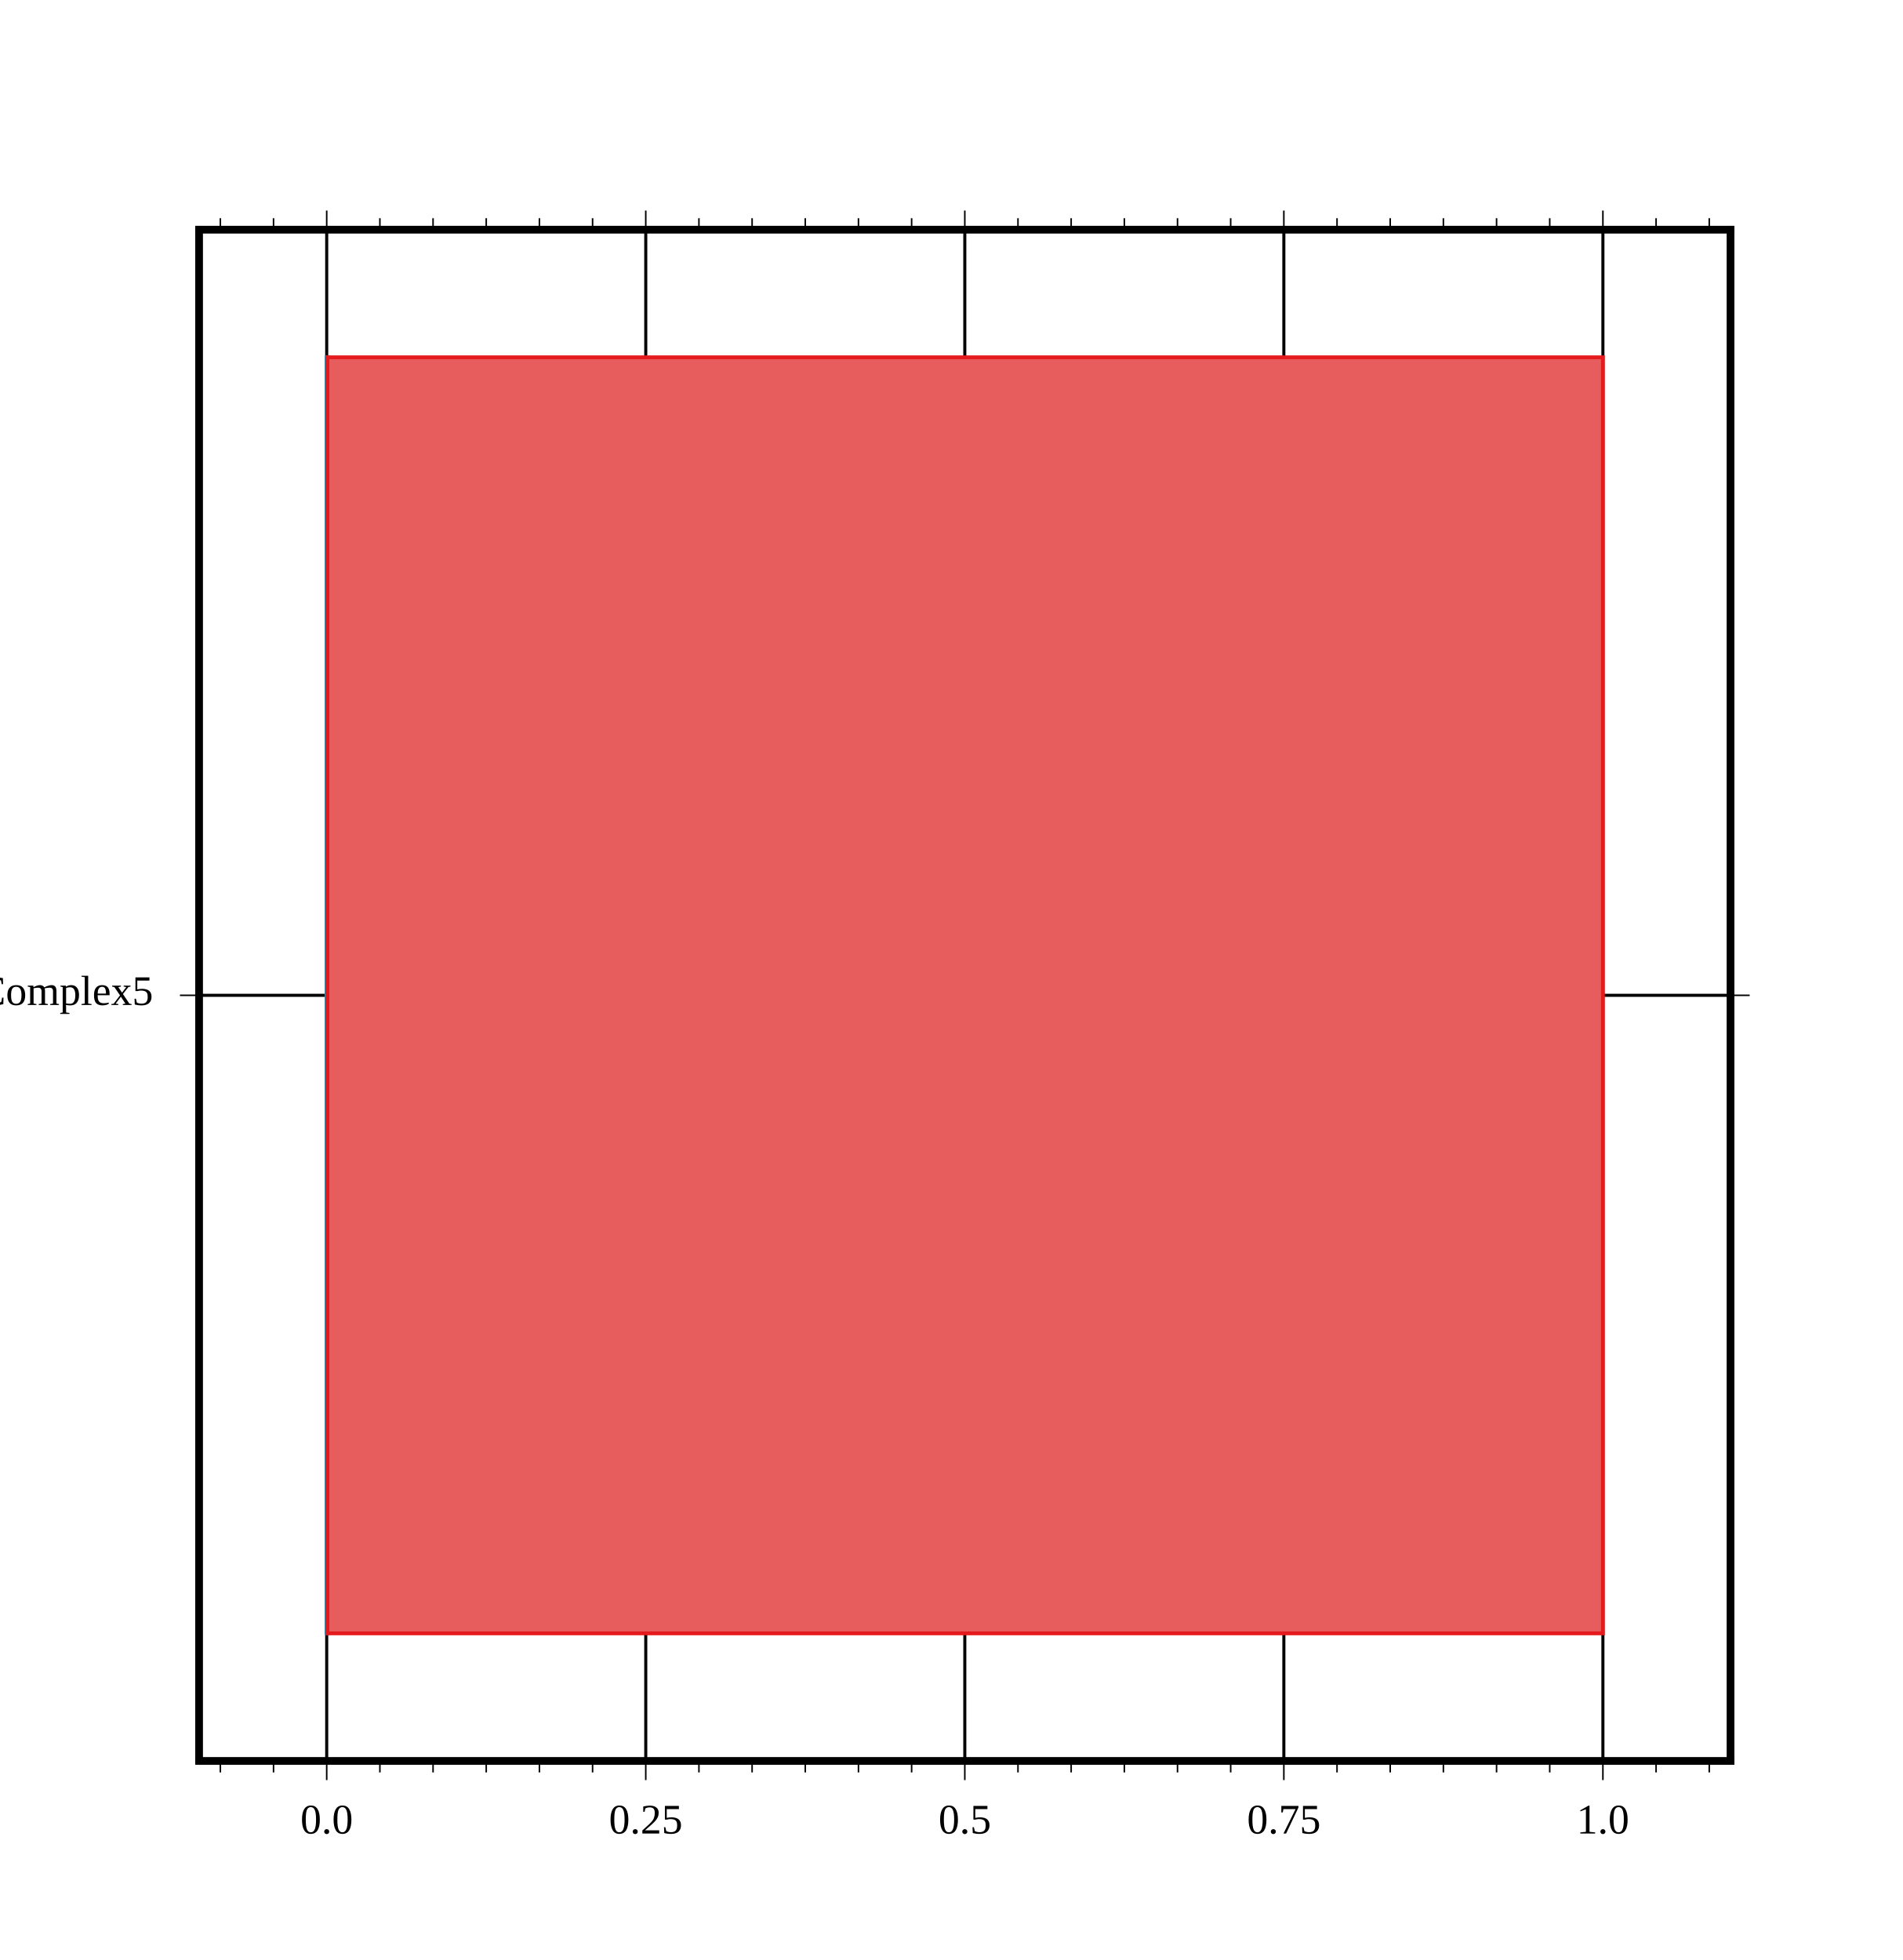
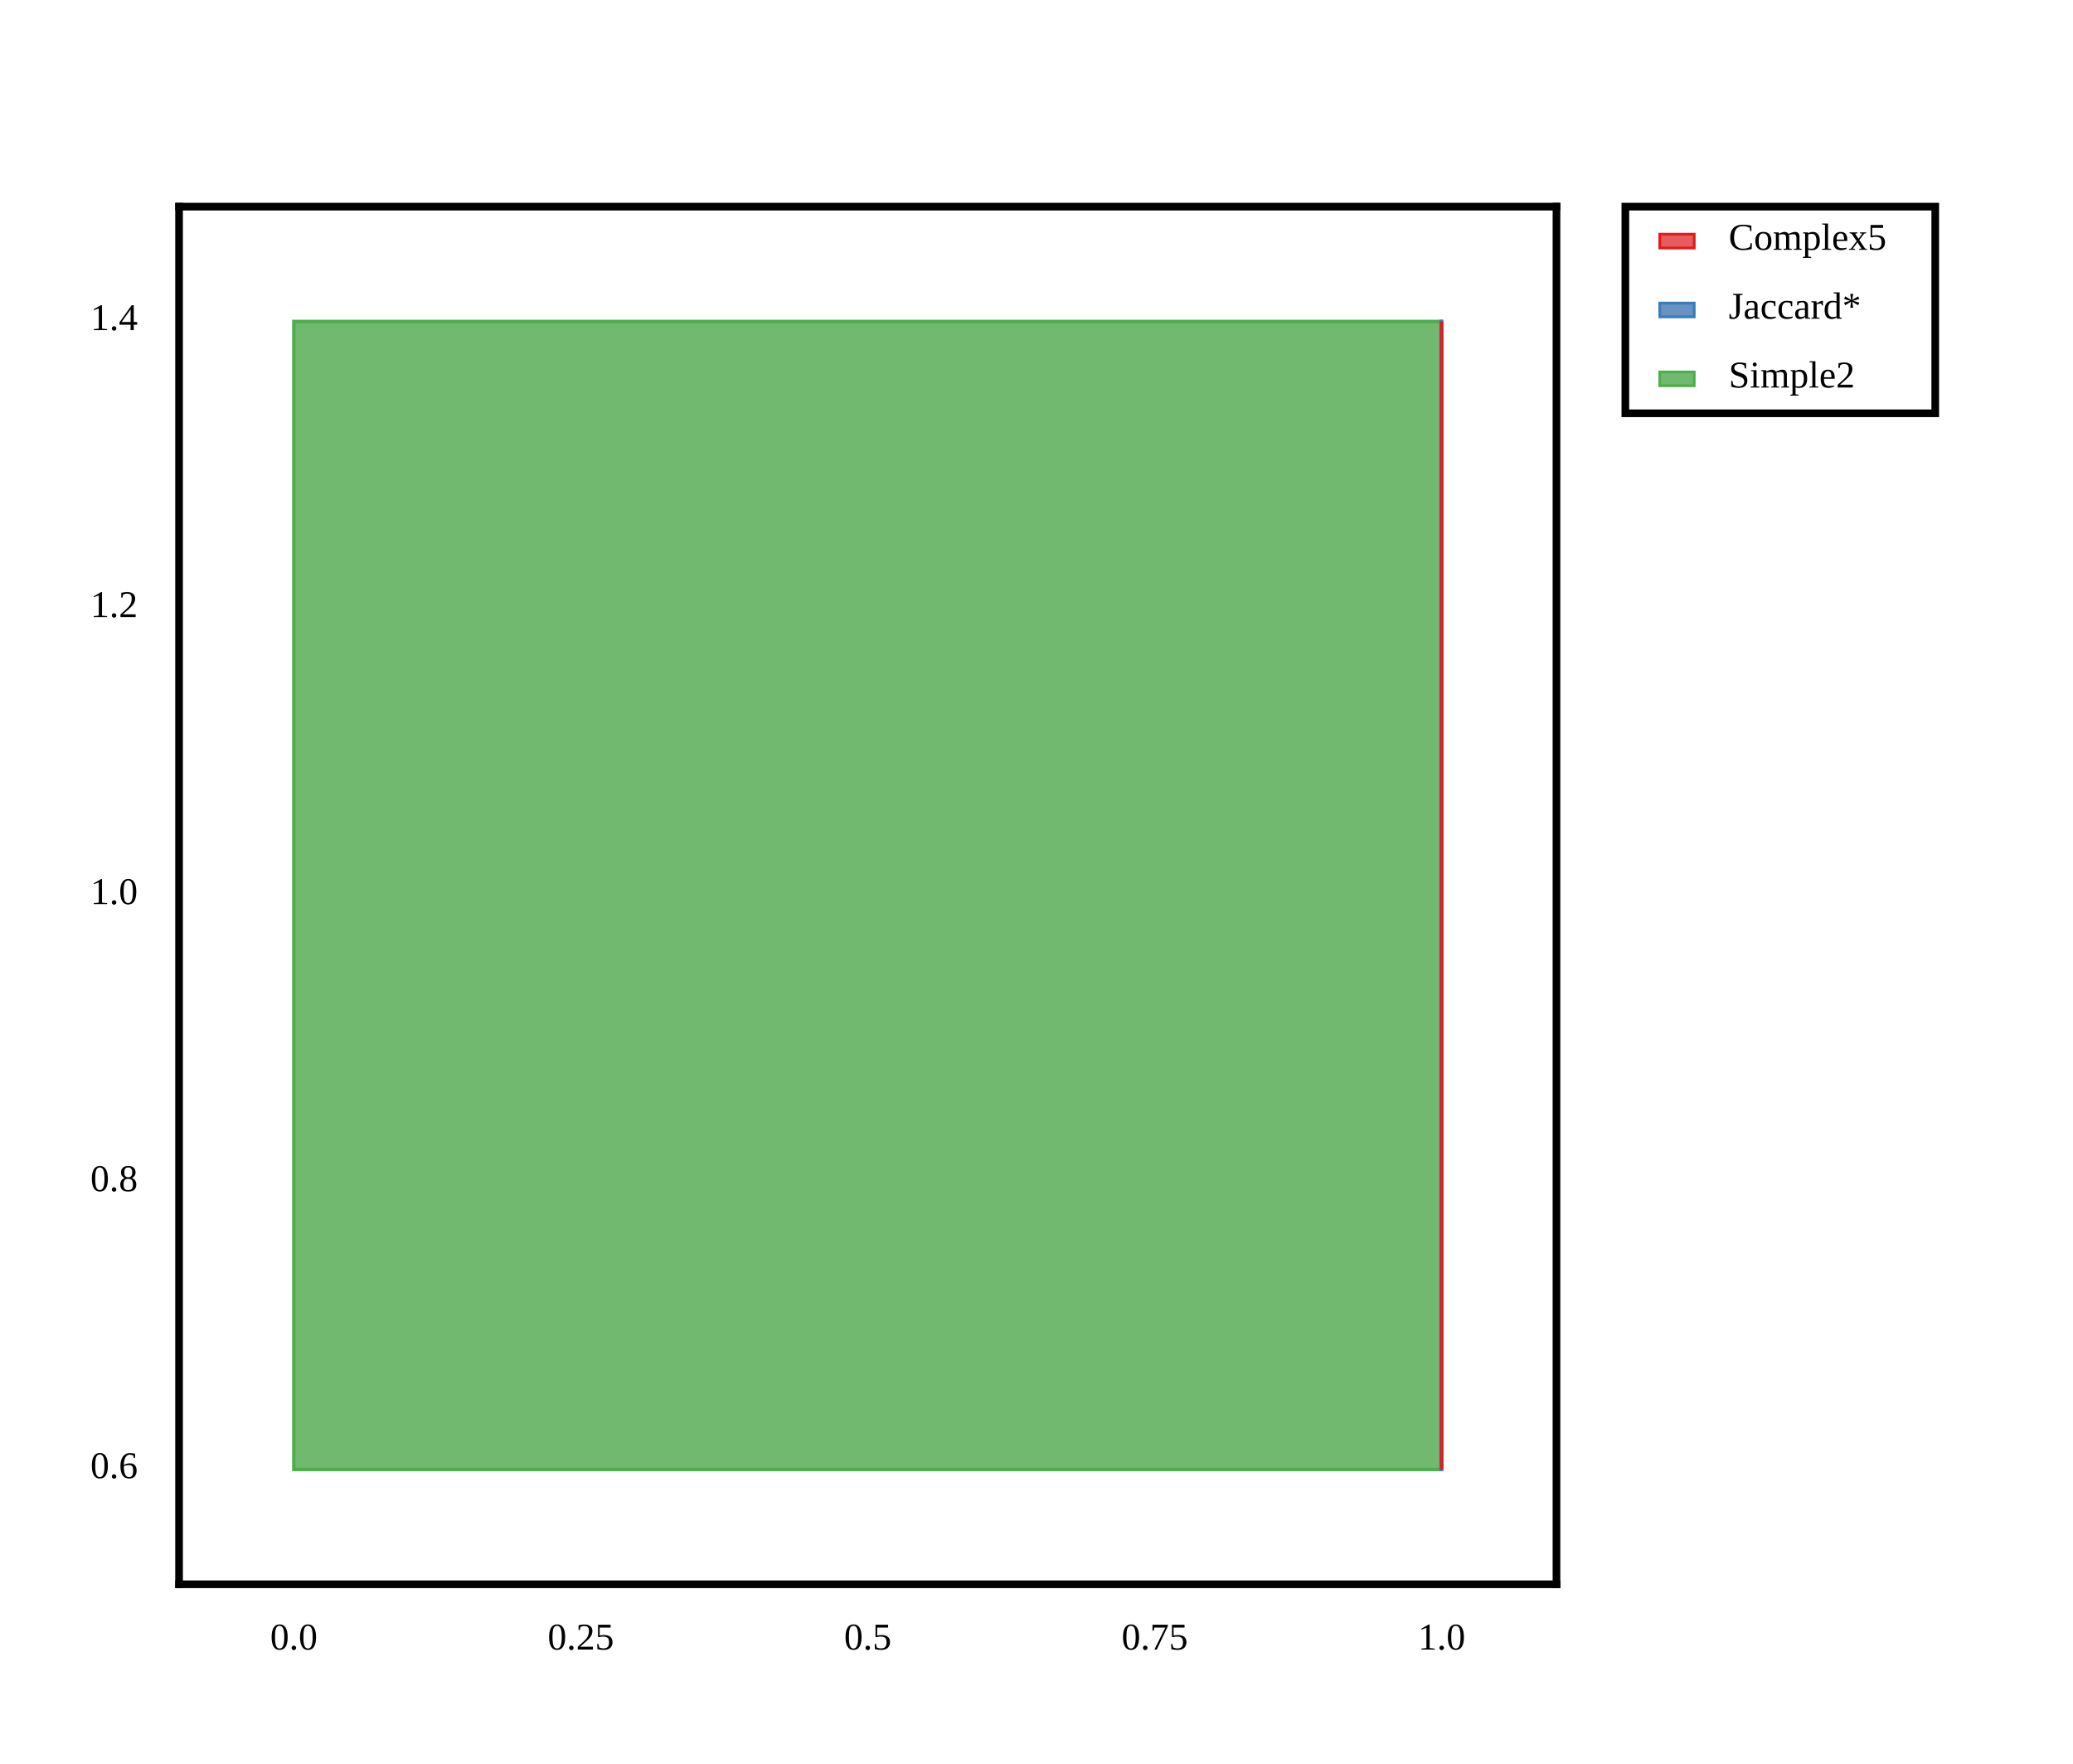
- <svg xmlns="http://www.w3.org/2000/svg" height="512" stroke-opacity="1" viewBox="0.0 0.0 497.0 512.0" font-size="1" width="497" stroke="rgb(0,0,0)" version="1.1">
+ <svg xmlns="http://www.w3.org/2000/svg" height="512" stroke-opacity="1" viewBox="0.0 0.0 602 512.0" font-size="1" width="602" stroke="rgb(0,0,0)" version="1.1">
  <defs />
-   <g stroke-linejoin="miter" stroke-opacity="1.0" fill-opacity="0.0" stroke="rgb(0,0,0)" stroke-width="0.8" fill="rgb(0,0,0)" stroke-linecap="butt" stroke-miterlimit="10.0">
-     <path d="M 52,260 h 400 " />
-   </g>
-   <g stroke-linejoin="miter" stroke-opacity="1.0" fill-opacity="0.0" stroke="rgb(0,0,0)" stroke-width="2.018" fill="rgb(0,0,0)" stroke-linecap="square" stroke-miterlimit="10.0">
+   <g stroke-linejoin="miter" stroke-opacity="1.0" fill-opacity="0.0" stroke="rgb(0,0,0)" stroke-width="2.221" fill="rgb(0,0,0)" stroke-linecap="square" stroke-miterlimit="10.0">
    <path d="M 52,460 v -400 M 452,460 v -400 " />
  </g>
-   <g stroke-linejoin="miter" stroke-opacity="1.0" fill-opacity="0.0" stroke="rgb(0,0,0)" stroke-width="0.4" fill="rgb(0,0,0)" stroke-linecap="butt" stroke-miterlimit="10.0">
-     <path d="M 452,260 h 5 " />
+   <g stroke-linejoin="miter" stroke-opacity="1.0" fill-opacity="1.0" font-size="11.0px" stroke="rgb(0,0,0)" stroke-width="2.221" fill="rgb(0,0,0)" stroke-linecap="butt" stroke-miterlimit="10.0">
+     <text dominant-baseline="middle" transform="matrix(1,0,0,1,40,93.3333)" stroke="none" text-anchor="end">1.4</text>
  </g>
-   <g stroke-linejoin="miter" stroke-opacity="1.0" fill-opacity="0.0" stroke="rgb(0,0,0)" stroke-width="0.4" fill="rgb(0,0,0)" stroke-linecap="butt" stroke-miterlimit="10.0">
-     <path d="M 47,260 h 5 " />
+   <g stroke-linejoin="miter" stroke-opacity="1.0" fill-opacity="1.0" font-size="11.0px" stroke="rgb(0,0,0)" stroke-width="2.221" fill="rgb(0,0,0)" stroke-linecap="butt" stroke-miterlimit="10.0">
+     <text dominant-baseline="middle" transform="matrix(1,0,0,1,40,176.6667)" stroke="none" text-anchor="end">1.2</text>
  </g>
-   <g stroke-linejoin="miter" stroke-opacity="1.0" fill-opacity="1.0" font-size="11.0px" stroke="rgb(0,0,0)" stroke-width="2.018" fill="rgb(0,0,0)" stroke-linecap="butt" stroke-miterlimit="10.0">
-     <text dominant-baseline="middle" transform="matrix(1,0,0,1,40,260)" stroke="none" text-anchor="end">Simple2 Complex5</text>
+   <g stroke-linejoin="miter" stroke-opacity="1.0" fill-opacity="1.0" font-size="11.0px" stroke="rgb(0,0,0)" stroke-width="2.221" fill="rgb(0,0,0)" stroke-linecap="butt" stroke-miterlimit="10.0">
+     <text dominant-baseline="middle" transform="matrix(1,0,0,1,40,260)" stroke="none" text-anchor="end">1.0</text>
  </g>
-   <g stroke-linejoin="miter" stroke-opacity="1.0" fill-opacity="0.0" stroke="rgb(0,0,0)" stroke-width="0.8" fill="rgb(0,0,0)" stroke-linecap="butt" stroke-miterlimit="10.0">
-     <path d="M 85.333,460 v -400 M 168.667,460 v -400 M 252,460 v -400 M 335.333,460 v -400 M 418.667,460 v -400 " />
+   <g stroke-linejoin="miter" stroke-opacity="1.0" fill-opacity="1.0" font-size="11.0px" stroke="rgb(0,0,0)" stroke-width="2.221" fill="rgb(0,0,0)" stroke-linecap="butt" stroke-miterlimit="10.0">
+     <text dominant-baseline="middle" transform="matrix(1,0,0,1,40,343.3333)" stroke="none" text-anchor="end">0.8</text>
  </g>
-   <g stroke-linejoin="miter" stroke-opacity="1.0" fill-opacity="0.0" stroke="rgb(0,0,0)" stroke-width="2.018" fill="rgb(0,0,0)" stroke-linecap="square" stroke-miterlimit="10.0">
+   <g stroke-linejoin="miter" stroke-opacity="1.0" fill-opacity="1.0" font-size="11.0px" stroke="rgb(0,0,0)" stroke-width="2.221" fill="rgb(0,0,0)" stroke-linecap="butt" stroke-miterlimit="10.0">
+     <text dominant-baseline="middle" transform="matrix(1,0,0,1,40,426.6667)" stroke="none" text-anchor="end">0.6</text>
+   </g>
+   <g stroke-linejoin="miter" stroke-opacity="1.0" fill-opacity="0.0" stroke="rgb(0,0,0)" stroke-width="2.221" fill="rgb(0,0,0)" stroke-linecap="square" stroke-miterlimit="10.0">
    <path d="M 52,460 h 400 M 52,60 h 400 " />
  </g>
-   <g stroke-linejoin="miter" stroke-opacity="1.0" fill-opacity="0.0" stroke="rgb(0,0,0)" stroke-width="0.4" fill="rgb(0,0,0)" stroke-linecap="butt" stroke-miterlimit="10.0">
-     <path d="M 57.556,60 v -3 M 71.444,60 v -3 M 99.222,60 v -3 M 113.111,60 v -3 M 127,60 v -3 M 140.889,60 v -3 M 154.778,60 v -3 M 182.556,60 v -3 M 196.444,60 v -3 M 210.333,60 v -3 M 224.222,60 v -3 M 238.111,60 v -3 M 265.889,60 v -3 M 279.778,60 v -3 M 293.667,60 v -3 M 307.556,60 v -3 M 321.444,60 v -3 M 349.222,60 v -3 M 363.111,60 v -3 M 377,60 v -3 M 390.889,60 v -3 M 404.778,60 v -3 M 432.556,60 v -3 M 446.444,60 v -3 " />
-   </g>
-   <g stroke-linejoin="miter" stroke-opacity="1.0" fill-opacity="0.0" stroke="rgb(0,0,0)" stroke-width="0.4" fill="rgb(0,0,0)" stroke-linecap="butt" stroke-miterlimit="10.0">
-     <path d="M 85.333,60 v -5 M 168.667,60 v -5 M 252,60 v -5 M 335.333,60 v -5 M 418.667,60 v -5 " />
-   </g>
-   <g stroke-linejoin="miter" stroke-opacity="1.0" fill-opacity="0.0" stroke="rgb(0,0,0)" stroke-width="0.4" fill="rgb(0,0,0)" stroke-linecap="butt" stroke-miterlimit="10.0">
-     <path d="M 57.556,463 v -3 M 71.444,463 v -3 M 99.222,463 v -3 M 113.111,463 v -3 M 127,463 v -3 M 140.889,463 v -3 M 154.778,463 v -3 M 182.556,463 v -3 M 196.444,463 v -3 M 210.333,463 v -3 M 224.222,463 v -3 M 238.111,463 v -3 M 265.889,463 v -3 M 279.778,463 v -3 M 293.667,463 v -3 M 307.556,463 v -3 M 321.444,463 v -3 M 349.222,463 v -3 M 363.111,463 v -3 M 377,463 v -3 M 390.889,463 v -3 M 404.778,463 v -3 M 432.556,463 v -3 M 446.444,463 v -3 " />
-   </g>
-   <g stroke-linejoin="miter" stroke-opacity="1.0" fill-opacity="0.0" stroke="rgb(0,0,0)" stroke-width="0.4" fill="rgb(0,0,0)" stroke-linecap="butt" stroke-miterlimit="10.0">
-     <path d="M 85.333,465 v -5 M 168.667,465 v -5 M 252,465 v -5 M 335.333,465 v -5 M 418.667,465 v -5 " />
-   </g>
-   <g stroke-linejoin="miter" stroke-opacity="1.0" fill-opacity="1.0" font-size="11.0px" stroke="rgb(0,0,0)" stroke-width="2.018" fill="rgb(0,0,0)" stroke-linecap="butt" stroke-miterlimit="10.0">
+   <g stroke-linejoin="miter" stroke-opacity="1.0" fill-opacity="1.0" font-size="11.0px" stroke="rgb(0,0,0)" stroke-width="2.221" fill="rgb(0,0,0)" stroke-linecap="butt" stroke-miterlimit="10.0">
    <text dominant-baseline="text-before-edge" transform="matrix(1,0,0,1,418.6667,472)" stroke="none" text-anchor="middle">1.0</text>
  </g>
-   <g stroke-linejoin="miter" stroke-opacity="1.0" fill-opacity="1.0" font-size="11.0px" stroke="rgb(0,0,0)" stroke-width="2.018" fill="rgb(0,0,0)" stroke-linecap="butt" stroke-miterlimit="10.0">
+   <g stroke-linejoin="miter" stroke-opacity="1.0" fill-opacity="1.0" font-size="11.0px" stroke="rgb(0,0,0)" stroke-width="2.221" fill="rgb(0,0,0)" stroke-linecap="butt" stroke-miterlimit="10.0">
    <text dominant-baseline="text-before-edge" transform="matrix(1,0,0,1,335.3333,472)" stroke="none" text-anchor="middle">0.75</text>
  </g>
-   <g stroke-linejoin="miter" stroke-opacity="1.0" fill-opacity="1.0" font-size="11.0px" stroke="rgb(0,0,0)" stroke-width="2.018" fill="rgb(0,0,0)" stroke-linecap="butt" stroke-miterlimit="10.0">
+   <g stroke-linejoin="miter" stroke-opacity="1.0" fill-opacity="1.0" font-size="11.0px" stroke="rgb(0,0,0)" stroke-width="2.221" fill="rgb(0,0,0)" stroke-linecap="butt" stroke-miterlimit="10.0">
    <text dominant-baseline="text-before-edge" transform="matrix(1,0,0,1,252,472)" stroke="none" text-anchor="middle">0.5</text>
  </g>
-   <g stroke-linejoin="miter" stroke-opacity="1.0" fill-opacity="1.0" font-size="11.0px" stroke="rgb(0,0,0)" stroke-width="2.018" fill="rgb(0,0,0)" stroke-linecap="butt" stroke-miterlimit="10.0">
+   <g stroke-linejoin="miter" stroke-opacity="1.0" fill-opacity="1.0" font-size="11.0px" stroke="rgb(0,0,0)" stroke-width="2.221" fill="rgb(0,0,0)" stroke-linecap="butt" stroke-miterlimit="10.0">
    <text dominant-baseline="text-before-edge" transform="matrix(1,0,0,1,168.6667,472)" stroke="none" text-anchor="middle">0.25</text>
  </g>
-   <g stroke-linejoin="miter" stroke-opacity="1.0" fill-opacity="1.0" font-size="11.0px" stroke="rgb(0,0,0)" stroke-width="2.018" fill="rgb(0,0,0)" stroke-linecap="butt" stroke-miterlimit="10.0">
+   <g stroke-linejoin="miter" stroke-opacity="1.0" fill-opacity="1.0" font-size="11.0px" stroke="rgb(0,0,0)" stroke-width="2.221" fill="rgb(0,0,0)" stroke-linecap="butt" stroke-miterlimit="10.0">
    <text dominant-baseline="text-before-edge" transform="matrix(1,0,0,1,85.3333,472)" stroke="none" text-anchor="middle">0.0</text>
  </g>
  <g stroke-linejoin="miter" stroke-opacity="1.0" fill-opacity="1.0" stroke="rgb(77,175,74)" stroke-width="1.0" fill="rgb(114,185,112)" stroke-linecap="butt" stroke-miterlimit="10.0">
    <defs>
      <clipPath id="SimpleComplexmyClip1">
        <path d="M 452,460 l -0,-400 h -400 l -0,400 Z" />
      </clipPath>
    </defs>
    <g clip-path="url(#SimpleComplexmyClip1)">
-       <path d="M 85.333,426.667 v -333.333 h 0 v 333.333 Z" />
+       <path d="M 85.333,426.667 v -333.333 h 333.148 v 333.333 Z" />
    </g>
  </g>
  <g stroke-linejoin="miter" stroke-opacity="1.0" fill-opacity="1.0" stroke="rgb(55,126,184)" stroke-width="1.0" fill="rgb(103,146,193)" stroke-linecap="butt" stroke-miterlimit="10.0">
    <defs>
      <clipPath id="SimpleComplexmyClip2">
        <path d="M 452,460 l -0,-400 h -400 l -0,400 Z" />
      </clipPath>
    </defs>
    <g clip-path="url(#SimpleComplexmyClip2)">
-       <path d="M 85.333,426.667 v -333.333 h 0.185 v 333.333 Z" />
+       <path d="M 418.481,426.667 v -333.333 h 0.185 v 333.333 Z" />
    </g>
  </g>
  <g stroke-linejoin="miter" stroke-opacity="1.0" fill-opacity="1.0" stroke="rgb(228,26,28)" stroke-width="1.0" fill="rgb(231,93,93)" stroke-linecap="butt" stroke-miterlimit="10.0">
    <defs>
      <clipPath id="SimpleComplexmyClip3">
        <path d="M 452,460 l -0,-400 h -400 l -0,400 Z" />
      </clipPath>
    </defs>
    <g clip-path="url(#SimpleComplexmyClip3)">
-       <path d="M 85.519,426.667 v -333.333 h 333.148 v 333.333 Z" />
+       <path d="M 418.667,426.667 v -333.333 h 0 v 333.333 Z" />
    </g>
  </g>
-   <g stroke-linejoin="miter" stroke-opacity="1.0" fill-opacity="1.0" font-size="11.0px" stroke="rgb(0,0,0)" stroke-width="2.018" fill="rgb(0,0,0)" stroke-linecap="butt" stroke-miterlimit="10.0">
+   <g stroke-linejoin="miter" stroke-opacity="1.0" fill-opacity="1.0" font-size="11.0px" stroke="rgb(0,0,0)" stroke-width="2.221" fill="rgb(0,0,0)" stroke-linecap="butt" stroke-miterlimit="10.0">
    <text dominant-baseline="text-after-edge" transform="matrix(1,0,0,1,252,40)" stroke="none" text-anchor="middle" />
  </g>
+   <g stroke-linejoin="miter" stroke-opacity="1.0" fill-opacity="0.0" stroke="rgb(0,0,0)" stroke-width="2.221" fill="rgb(0,0,0)" stroke-linecap="butt" stroke-miterlimit="10.0">
+     <path d="M 562,120 l -0,-60 h -90 l -0,60 Z" />
+   </g>
+   <g stroke-linejoin="miter" stroke-opacity="1.0" fill-opacity="1.0" font-size="11.0px" stroke="rgb(0,0,0)" stroke-width="2.221" fill="rgb(0,0,0)" stroke-linecap="butt" stroke-miterlimit="10.0">
+     <text dominant-baseline="middle" transform="matrix(1,0,0,1,502,110)" stroke="none" text-anchor="start">Simple2</text>
+   </g>
+   <g stroke-linejoin="miter" stroke-opacity="1.0" fill-opacity="1.0" stroke="rgb(77,175,74)" stroke-width="0.8" fill="rgb(114,185,112)" stroke-linecap="butt" stroke-miterlimit="10.0">
+     <path d="M 482,108 l 10,0 v 4 l -10,0 Z" />
+   </g>
+   <g stroke-linejoin="miter" stroke-opacity="1.0" fill-opacity="1.0" font-size="11.0px" stroke="rgb(0,0,0)" stroke-width="2.221" fill="rgb(0,0,0)" stroke-linecap="butt" stroke-miterlimit="10.0">
+     <text dominant-baseline="middle" transform="matrix(1,0,0,1,502,90)" stroke="none" text-anchor="start">Jaccard*</text>
+   </g>
+   <g stroke-linejoin="miter" stroke-opacity="1.0" fill-opacity="1.0" stroke="rgb(55,126,184)" stroke-width="0.8" fill="rgb(103,146,193)" stroke-linecap="butt" stroke-miterlimit="10.0">
+     <path d="M 482,88 l 10,0 v 4 l -10,0 Z" />
+   </g>
+   <g stroke-linejoin="miter" stroke-opacity="1.0" fill-opacity="1.0" font-size="11.0px" stroke="rgb(0,0,0)" stroke-width="2.221" fill="rgb(0,0,0)" stroke-linecap="butt" stroke-miterlimit="10.0">
+     <text dominant-baseline="middle" transform="matrix(1,0,0,1,502,70)" stroke="none" text-anchor="start">Complex5</text>
+   </g>
+   <g stroke-linejoin="miter" stroke-opacity="1.0" fill-opacity="1.0" stroke="rgb(228,26,28)" stroke-width="0.8" fill="rgb(231,93,93)" stroke-linecap="butt" stroke-miterlimit="10.0">
+     <path d="M 482,68 l 10,0 v 4 l -10,0 Z" />
+   </g>
</svg>
